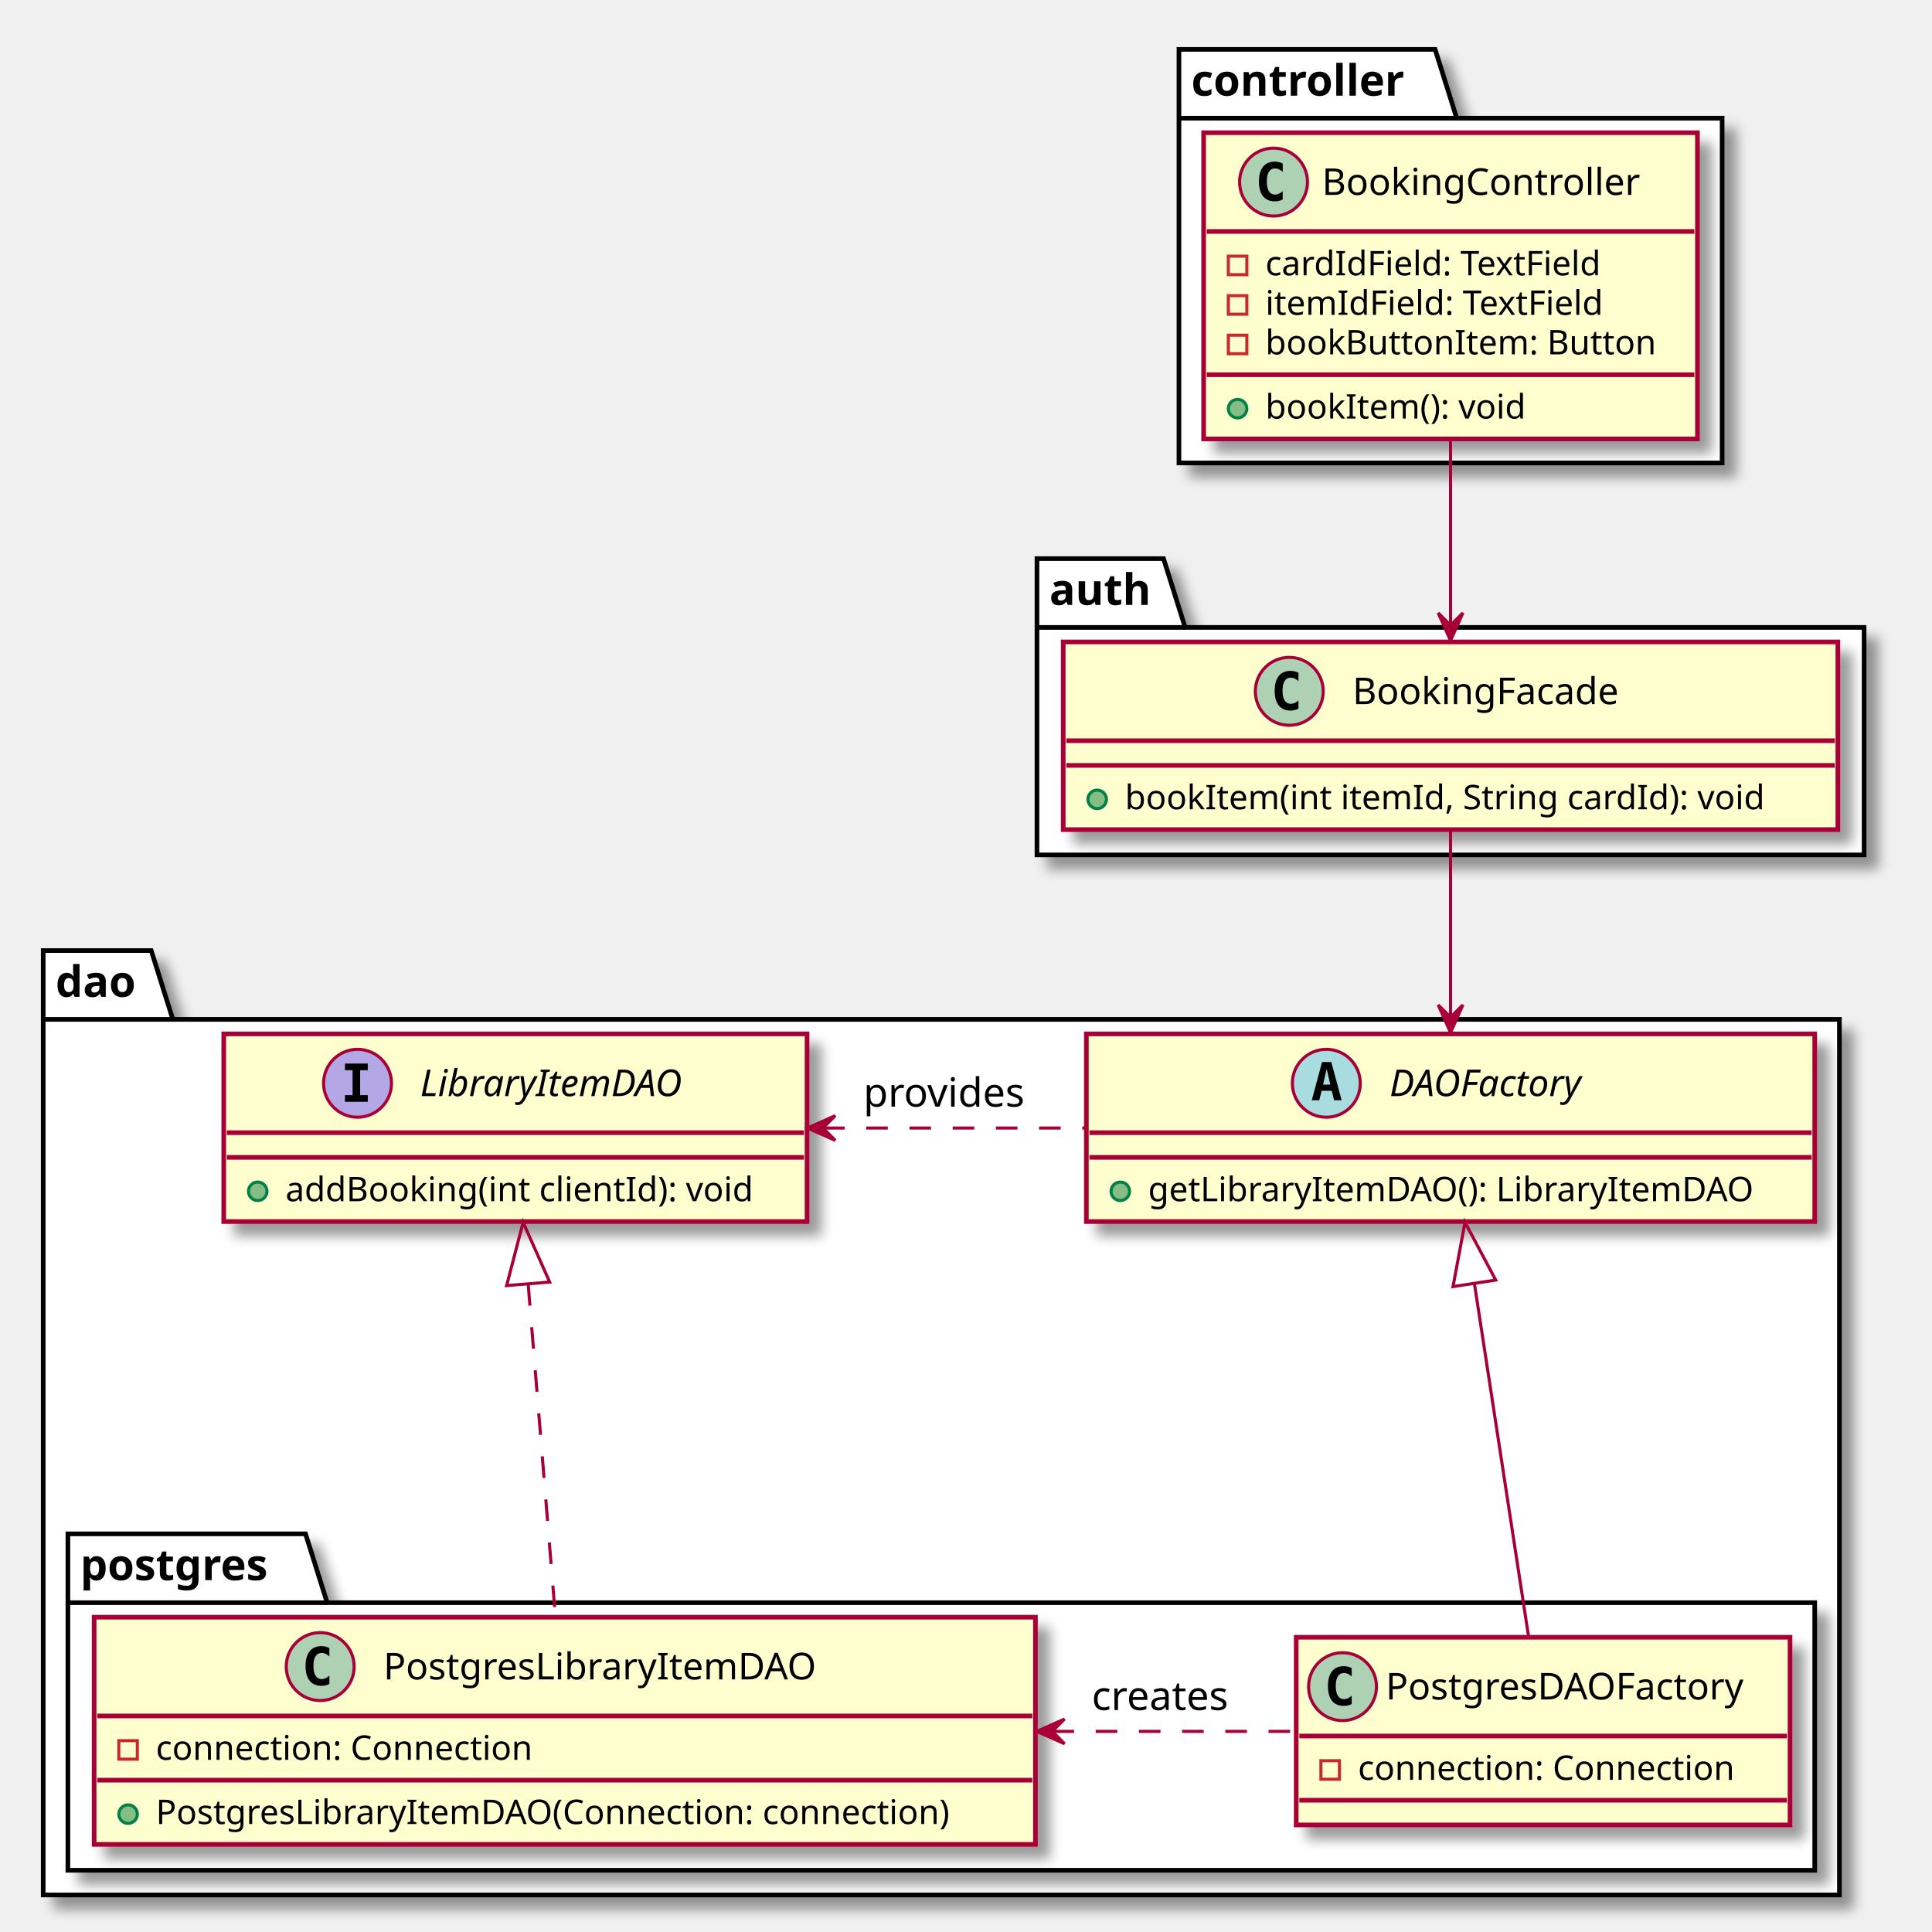
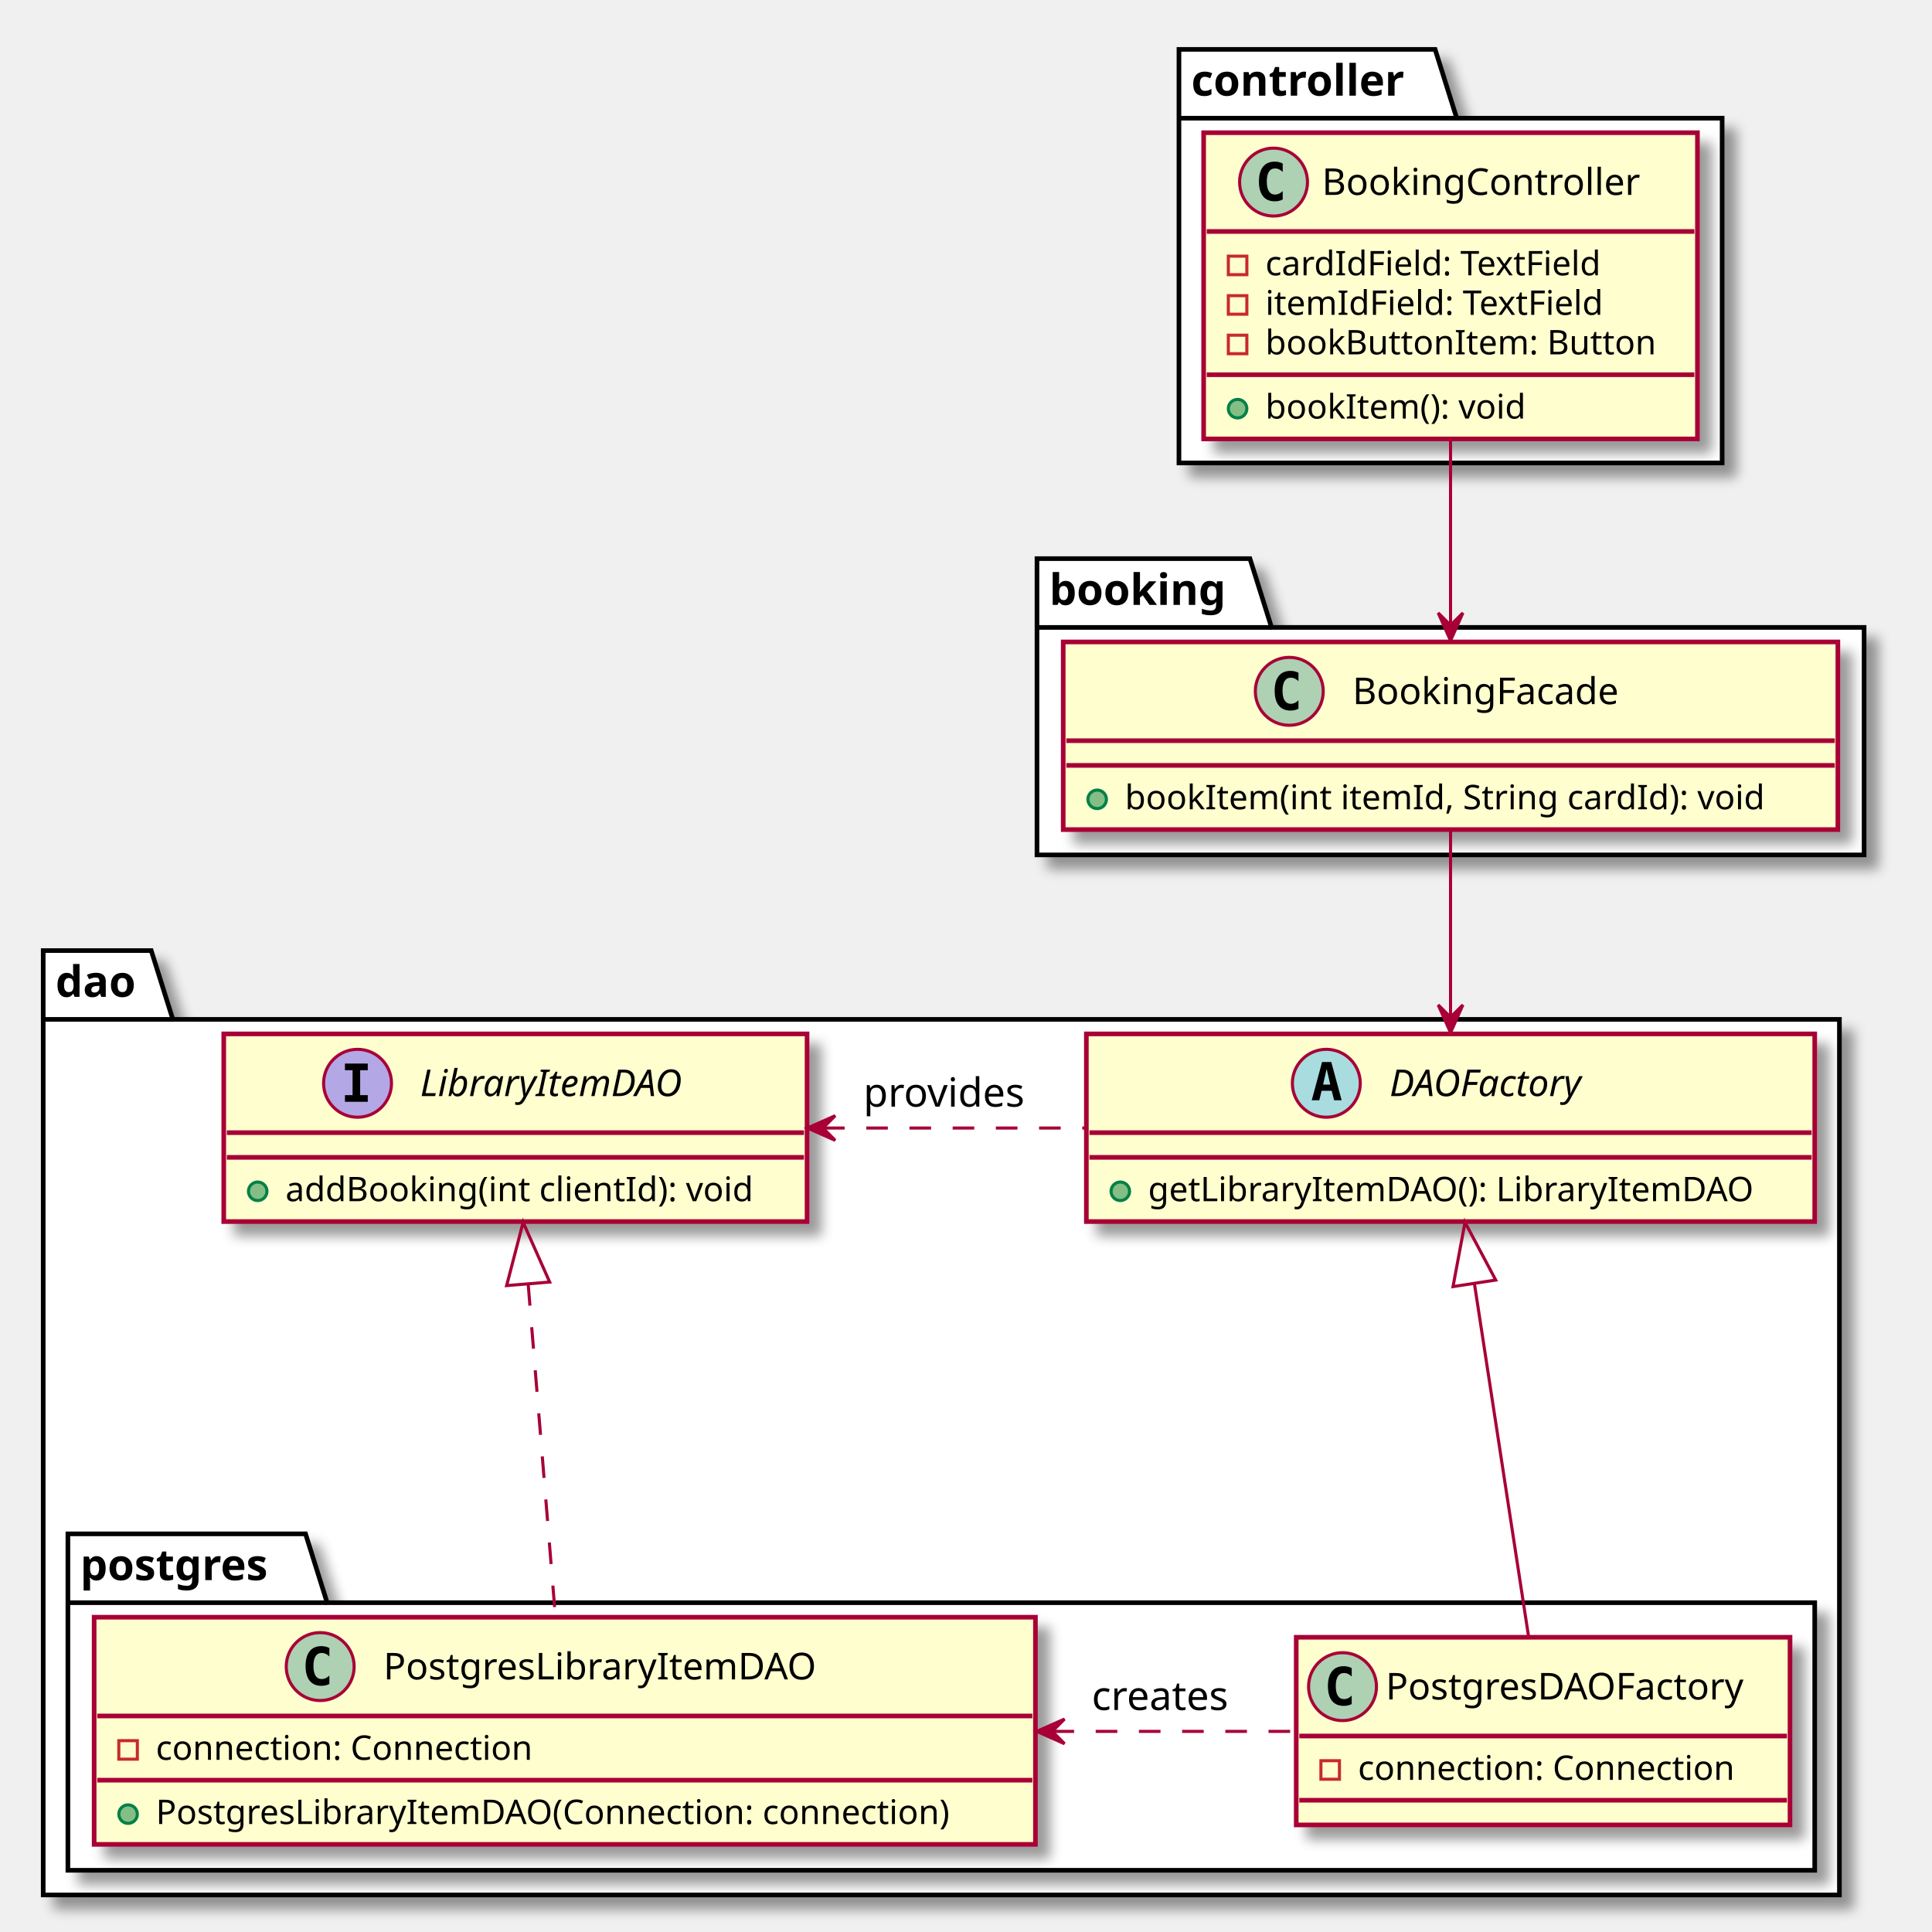
<svg xmlns="http://www.w3.org/2000/svg" contentScriptType="application/ecmascript" contentStyleType="text/css" height="626px" preserveAspectRatio="none" style="width:626px;height:626px;" version="1.1" viewBox="0 0 626 626" width="626px" zoomAndPan="magnify">
  <defs>
-     <filter height="300%" id="f3r5s8sxsx2rs" width="300%" x="-1" y="-1">
+     <filter height="300%" id="flk0mf46fnrxd" width="300%" x="-1" y="-1">
      <feGaussianBlur result="blurOut" stdDeviation="2.0" />
      <feColorMatrix in="blurOut" result="blurOut2" type="matrix" values="0 0 0 0 0 0 0 0 0 0 0 0 0 0 0 0 0 0 .4 0" />
      <feOffset dx="4.0" dy="4.0" in="blurOut2" result="blurOut3" />
      <feBlend in="SourceGraphic" in2="blurOut3" mode="normal" />
    </filter>
  </defs>
  <g>
-     <polygon fill="#FFFFFF" filter="url(#f3r5s8sxsx2rs)" points="382,16,465,16,472,38.297,558,38.297,558,150,382,150,382,16" style="stroke: #000000; stroke-width: 1.5;" />
+     <polygon fill="#FFFFFF" filter="url(#flk0mf46fnrxd)" points="382,16,465,16,472,38.297,558,38.297,558,150,382,150,382,16" style="stroke: #000000; stroke-width: 1.5;" />
    <line style="stroke: #000000; stroke-width: 1.5;" x1="382" x2="472" y1="38.297" y2="38.297" />
    <text fill="#000000" font-family="sans-serif" font-size="14" font-weight="bold" lengthAdjust="spacingAndGlyphs" textLength="77" x="386" y="30.995">controller</text>
-     <polygon fill="#FFFFFF" filter="url(#f3r5s8sxsx2rs)" points="336,181,377,181,384,203.297,604,203.297,604,277,336,277,336,181" style="stroke: #000000; stroke-width: 1.5;" />
-     <line style="stroke: #000000; stroke-width: 1.5;" x1="336" x2="384" y1="203.297" y2="203.297" />
-     <text fill="#000000" font-family="sans-serif" font-size="14" font-weight="bold" lengthAdjust="spacingAndGlyphs" textLength="35" x="340" y="195.995">auth</text>
-     <polygon fill="#FFFFFF" filter="url(#f3r5s8sxsx2rs)" points="14,308,49,308,56,330.297,596,330.297,596,614,14,614,14,308" style="stroke: #000000; stroke-width: 1.5;" />
+     <polygon fill="#FFFFFF" filter="url(#flk0mf46fnrxd)" points="336,181,405,181,412,203.297,604,203.297,604,277,336,277,336,181" style="stroke: #000000; stroke-width: 1.5;" />
+     <line style="stroke: #000000; stroke-width: 1.5;" x1="336" x2="412" y1="203.297" y2="203.297" />
+     <text fill="#000000" font-family="sans-serif" font-size="14" font-weight="bold" lengthAdjust="spacingAndGlyphs" textLength="63" x="340" y="195.995">booking</text>
+     <polygon fill="#FFFFFF" filter="url(#flk0mf46fnrxd)" points="14,308,49,308,56,330.297,596,330.297,596,614,14,614,14,308" style="stroke: #000000; stroke-width: 1.5;" />
    <line style="stroke: #000000; stroke-width: 1.5;" x1="14" x2="56" y1="330.297" y2="330.297" />
    <text fill="#000000" font-family="sans-serif" font-size="14" font-weight="bold" lengthAdjust="spacingAndGlyphs" textLength="29" x="18" y="322.995">dao</text>
-     <polygon fill="#FFFFFF" filter="url(#f3r5s8sxsx2rs)" points="22,497,99,497,106,519.297,588,519.297,588,606,22,606,22,497" style="stroke: #000000; stroke-width: 1.5;" />
+     <polygon fill="#FFFFFF" filter="url(#flk0mf46fnrxd)" points="22,497,99,497,106,519.297,588,519.297,588,606,22,606,22,497" style="stroke: #000000; stroke-width: 1.5;" />
    <line style="stroke: #000000; stroke-width: 1.5;" x1="22" x2="106" y1="519.297" y2="519.297" />
    <text fill="#000000" font-family="sans-serif" font-size="14" font-weight="bold" lengthAdjust="spacingAndGlyphs" textLength="71" x="26" y="511.995">postgres</text>
-     <rect fill="#FEFECE" filter="url(#f3r5s8sxsx2rs)" height="99.219" id="BookingController" style="stroke: #A80036; stroke-width: 1.5;" width="160" x="390" y="43" />
+     <rect fill="#FEFECE" filter="url(#flk0mf46fnrxd)" height="99.219" id="BookingController" style="stroke: #A80036; stroke-width: 1.5;" width="160" x="390" y="43" />
    <ellipse cx="412.65" cy="59" fill="#ADD1B2" rx="11" ry="11" style="stroke: #A80036; stroke-width: 1.0;" />
    <path d="M415.619,64.641 Q415.041,64.938 414.4,65.086 Q413.759,65.234 413.056,65.234 Q410.556,65.234 409.236,63.586 Q407.916,61.938 407.916,58.812 Q407.916,55.688 409.236,54.031 Q410.556,52.375 413.056,52.375 Q413.759,52.375 414.408,52.531 Q415.056,52.688 415.619,52.984 L415.619,55.703 Q414.994,55.125 414.4,54.852 Q413.806,54.578 413.181,54.578 Q411.837,54.578 411.15,55.648 Q410.462,56.719 410.462,58.812 Q410.462,60.906 411.15,61.977 Q411.837,63.047 413.181,63.047 Q413.806,63.047 414.4,62.773 Q414.994,62.5 415.619,61.922 L415.619,64.641 Z " />
    <text fill="#000000" font-family="sans-serif" font-size="12" lengthAdjust="spacingAndGlyphs" textLength="111" x="428.35" y="63.154">BookingController</text>
    <line style="stroke: #A80036; stroke-width: 1.5;" x1="391" x2="549" y1="75" y2="75" />
    <rect fill="none" height="6" style="stroke: #C82930; stroke-width: 1.0;" width="6" x="398" y="83" />
    <text fill="#000000" font-family="sans-serif" font-size="11" lengthAdjust="spacingAndGlyphs" textLength="119" x="410" y="89.21">cardIdField: TextField</text>
    <rect fill="none" height="6" style="stroke: #C82930; stroke-width: 1.0;" width="6" x="398" y="95.805" />
    <text fill="#000000" font-family="sans-serif" font-size="11" lengthAdjust="spacingAndGlyphs" textLength="119" x="410" y="102.015">itemIdField: TextField</text>
    <rect fill="none" height="6" style="stroke: #C82930; stroke-width: 1.0;" width="6" x="398" y="108.609" />
    <text fill="#000000" font-family="sans-serif" font-size="11" lengthAdjust="spacingAndGlyphs" textLength="134" x="410" y="114.82">bookButtonItem: Button</text>
    <line style="stroke: #A80036; stroke-width: 1.5;" x1="391" x2="549" y1="121.414" y2="121.414" />
    <ellipse cx="401" cy="132.414" fill="#84BE84" rx="3" ry="3" style="stroke: #038048; stroke-width: 1.0;" />
    <text fill="#000000" font-family="sans-serif" font-size="11" lengthAdjust="spacingAndGlyphs" textLength="91" x="410" y="135.625">bookItem(): void</text>
-     <rect fill="#FEFECE" filter="url(#f3r5s8sxsx2rs)" height="60.805" id="BookingFacade" style="stroke: #A80036; stroke-width: 1.5;" width="251" x="344.5" y="208" />
+     <rect fill="#FEFECE" filter="url(#flk0mf46fnrxd)" height="60.805" id="BookingFacade" style="stroke: #A80036; stroke-width: 1.5;" width="251" x="344.5" y="208" />
    <ellipse cx="417.75" cy="224" fill="#ADD1B2" rx="11" ry="11" style="stroke: #A80036; stroke-width: 1.0;" />
    <path d="M420.719,229.641 Q420.141,229.938 419.5,230.086 Q418.859,230.234 418.156,230.234 Q415.656,230.234 414.336,228.586 Q413.016,226.938 413.016,223.812 Q413.016,220.688 414.336,219.031 Q415.656,217.375 418.156,217.375 Q418.859,217.375 419.508,217.531 Q420.156,217.688 420.719,217.984 L420.719,220.703 Q420.094,220.125 419.5,219.852 Q418.906,219.578 418.281,219.578 Q416.938,219.578 416.25,220.648 Q415.562,221.719 415.562,223.812 Q415.562,225.906 416.25,226.977 Q416.938,228.047 418.281,228.047 Q418.906,228.047 419.5,227.773 Q420.094,227.5 420.719,226.922 L420.719,229.641 Z " />
    <text fill="#000000" font-family="sans-serif" font-size="12" lengthAdjust="spacingAndGlyphs" textLength="96" x="438.25" y="228.154">BookingFacade</text>
    <line style="stroke: #A80036; stroke-width: 1.5;" x1="345.5" x2="594.5" y1="240" y2="240" />
    <line style="stroke: #A80036; stroke-width: 1.5;" x1="345.5" x2="594.5" y1="248" y2="248" />
    <ellipse cx="355.5" cy="259" fill="#84BE84" rx="3" ry="3" style="stroke: #038048; stroke-width: 1.0;" />
    <text fill="#000000" font-family="sans-serif" font-size="11" lengthAdjust="spacingAndGlyphs" textLength="225" x="364.5" y="262.21">bookItem(int itemId, String cardId): void</text>
-     <rect fill="#FEFECE" filter="url(#f3r5s8sxsx2rs)" height="60.805" id="DAOFactory" style="stroke: #A80036; stroke-width: 1.5;" width="236" x="352" y="335" />
+     <rect fill="#FEFECE" filter="url(#flk0mf46fnrxd)" height="60.805" id="DAOFactory" style="stroke: #A80036; stroke-width: 1.5;" width="236" x="352" y="335" />
    <ellipse cx="429.75" cy="351" fill="#A9DCDF" rx="11" ry="11" style="stroke: #A80036; stroke-width: 1.0;" />
    <path d="M429.859,346.344 L428.703,351.422 L431.031,351.422 L429.859,346.344 Z M428.375,344.109 L431.359,344.109 L434.719,356.5 L432.266,356.5 L431.5,353.438 L428.219,353.438 L427.469,356.5 L425.031,356.5 L428.375,344.109 Z " />
    <text fill="#000000" font-family="sans-serif" font-size="12" font-style="italic" lengthAdjust="spacingAndGlyphs" textLength="72" x="450.25" y="355.154">DAOFactory</text>
    <line style="stroke: #A80036; stroke-width: 1.5;" x1="353" x2="587" y1="367" y2="367" />
    <line style="stroke: #A80036; stroke-width: 1.5;" x1="353" x2="587" y1="375" y2="375" />
    <ellipse cx="363" cy="386" fill="#84BE84" rx="3" ry="3" style="stroke: #038048; stroke-width: 1.0;" />
    <text fill="#000000" font-family="sans-serif" font-size="11" lengthAdjust="spacingAndGlyphs" textLength="210" x="372" y="389.21">getLibraryItemDAO(): LibraryItemDAO</text>
-     <rect fill="#FEFECE" filter="url(#f3r5s8sxsx2rs)" height="60.805" id="LibraryItemDAO" style="stroke: #A80036; stroke-width: 1.5;" width="189" x="72.5" y="335" />
+     <rect fill="#FEFECE" filter="url(#flk0mf46fnrxd)" height="60.805" id="LibraryItemDAO" style="stroke: #A80036; stroke-width: 1.5;" width="189" x="72.5" y="335" />
    <ellipse cx="115.85" cy="351" fill="#B4A7E5" rx="11" ry="11" style="stroke: #A80036; stroke-width: 1.0;" />
    <path d="M111.772,346.766 L111.772,344.609 L119.162,344.609 L119.162,346.766 L116.694,346.766 L116.694,354.844 L119.162,354.844 L119.162,357 L111.772,357 L111.772,354.844 L114.241,354.844 L114.241,346.766 L111.772,346.766 Z " />
    <text fill="#000000" font-family="sans-serif" font-size="12" font-style="italic" lengthAdjust="spacingAndGlyphs" textLength="94" x="136.15" y="355.154">LibraryItemDAO</text>
    <line style="stroke: #A80036; stroke-width: 1.5;" x1="73.5" x2="260.5" y1="367" y2="367" />
    <line style="stroke: #A80036; stroke-width: 1.5;" x1="73.5" x2="260.5" y1="375" y2="375" />
    <ellipse cx="83.5" cy="386" fill="#84BE84" rx="3" ry="3" style="stroke: #038048; stroke-width: 1.0;" />
    <text fill="#000000" font-family="sans-serif" font-size="11" lengthAdjust="spacingAndGlyphs" textLength="163" x="92.5" y="389.21">addBooking(int clientId): void</text>
-     <rect fill="#FEFECE" filter="url(#f3r5s8sxsx2rs)" height="73.609" id="PostgresLibraryItemDAO" style="stroke: #A80036; stroke-width: 1.5;" width="305" x="30.5" y="524" />
+     <rect fill="#FEFECE" filter="url(#flk0mf46fnrxd)" height="73.609" id="PostgresLibraryItemDAO" style="stroke: #A80036; stroke-width: 1.5;" width="305" x="30.5" y="524" />
    <ellipse cx="103.75" cy="540" fill="#ADD1B2" rx="11" ry="11" style="stroke: #A80036; stroke-width: 1.0;" />
    <path d="M106.719,545.641 Q106.141,545.938 105.5,546.086 Q104.859,546.234 104.156,546.234 Q101.656,546.234 100.336,544.586 Q99.016,542.938 99.016,539.812 Q99.016,536.688 100.336,535.031 Q101.656,533.375 104.156,533.375 Q104.859,533.375 105.508,533.531 Q106.156,533.688 106.719,533.984 L106.719,536.703 Q106.094,536.125 105.5,535.852 Q104.906,535.578 104.281,535.578 Q102.938,535.578 102.25,536.648 Q101.562,537.719 101.562,539.812 Q101.562,541.906 102.25,542.977 Q102.938,544.047 104.281,544.047 Q104.906,544.047 105.5,543.773 Q106.094,543.5 106.719,542.922 L106.719,545.641 Z " />
    <text fill="#000000" font-family="sans-serif" font-size="12" lengthAdjust="spacingAndGlyphs" textLength="150" x="124.25" y="544.154">PostgresLibraryItemDAO</text>
    <line style="stroke: #A80036; stroke-width: 1.5;" x1="31.5" x2="334.5" y1="556" y2="556" />
    <rect fill="none" height="6" style="stroke: #C82930; stroke-width: 1.0;" width="6" x="38.5" y="564" />
    <text fill="#000000" font-family="sans-serif" font-size="11" lengthAdjust="spacingAndGlyphs" textLength="132" x="50.5" y="570.21">connection: Connection</text>
    <line style="stroke: #A80036; stroke-width: 1.5;" x1="31.5" x2="334.5" y1="576.805" y2="576.805" />
    <ellipse cx="41.5" cy="587.805" fill="#84BE84" rx="3" ry="3" style="stroke: #038048; stroke-width: 1.0;" />
    <text fill="#000000" font-family="sans-serif" font-size="11" lengthAdjust="spacingAndGlyphs" textLength="279" x="50.5" y="591.015">PostgresLibraryItemDAO(Connection: connection)</text>
-     <rect fill="#FEFECE" filter="url(#f3r5s8sxsx2rs)" height="60.805" id="PostgresDAOFactory" style="stroke: #A80036; stroke-width: 1.5;" width="160" x="420" y="530.5" />
+     <rect fill="#FEFECE" filter="url(#flk0mf46fnrxd)" height="60.805" id="PostgresDAOFactory" style="stroke: #A80036; stroke-width: 1.5;" width="160" x="420" y="530.5" />
    <ellipse cx="435" cy="546.5" fill="#ADD1B2" rx="11" ry="11" style="stroke: #A80036; stroke-width: 1.0;" />
    <path d="M437.969,552.141 Q437.391,552.438 436.75,552.586 Q436.109,552.734 435.406,552.734 Q432.906,552.734 431.586,551.086 Q430.266,549.438 430.266,546.312 Q430.266,543.188 431.586,541.531 Q432.906,539.875 435.406,539.875 Q436.109,539.875 436.758,540.031 Q437.406,540.188 437.969,540.484 L437.969,543.203 Q437.344,542.625 436.75,542.352 Q436.156,542.078 435.531,542.078 Q434.188,542.078 433.5,543.148 Q432.812,544.219 432.812,546.312 Q432.812,548.406 433.5,549.477 Q434.188,550.547 435.531,550.547 Q436.156,550.547 436.75,550.273 Q437.344,550 437.969,549.422 L437.969,552.141 Z " />
    <text fill="#000000" font-family="sans-serif" font-size="12" lengthAdjust="spacingAndGlyphs" textLength="128" x="449" y="550.654">PostgresDAOFactory</text>
    <line style="stroke: #A80036; stroke-width: 1.5;" x1="421" x2="579" y1="562.5" y2="562.5" />
    <rect fill="none" height="6" style="stroke: #C82930; stroke-width: 1.0;" width="6" x="428" y="570.5" />
    <text fill="#000000" font-family="sans-serif" font-size="11" lengthAdjust="spacingAndGlyphs" textLength="132" x="440" y="576.71">connection: Connection</text>
    <line style="stroke: #A80036; stroke-width: 1.5;" x1="421" x2="579" y1="583.305" y2="583.305" />
    <path d="M171.139,416.075 C173.902,449.834 177.473,493.466 179.972,523.998 " fill="none" id="LibraryItemDAO&lt;-PostgresLibraryItemDAO" style="stroke: #A80036; stroke-width: 1.0; stroke-dasharray: 7.0,7.0;" />
    <polygon fill="none" points="164.155,416.551,169.5,396.047,178.108,415.409,164.155,416.551" style="stroke: #A80036; stroke-width: 1.0;" />
    <path d="M477.723,415.825 C483.278,452.031 490.592,499.693 495.296,530.346 " fill="none" id="DAOFactory&lt;-PostgresDAOFactory" style="stroke: #A80036; stroke-width: 1.0;" />
    <polygon fill="none" points="470.802,416.877,474.688,396.047,484.64,414.754,470.802,416.877" style="stroke: #A80036; stroke-width: 1.0;" />
    <path d="M341.024,561 C368.314,561 395.624,561 419.716,561 " fill="none" id="PostgresLibraryItemDAO&lt;-PostgresDAOFactory" style="stroke: #A80036; stroke-width: 1.0; stroke-dasharray: 7.0,7.0;" />
    <polygon fill="#A80036" points="335.929,561,344.929,565,340.929,561,344.929,557,335.929,561" style="stroke: #A80036; stroke-width: 1.0;" />
    <text fill="#000000" font-family="sans-serif" font-size="13" lengthAdjust="spacingAndGlyphs" textLength="48" x="353.75" y="554.067">creates</text>
    <path d="M266.677,365.5 C293.899,365.5 323.66,365.5 351.806,365.5 " fill="none" id="LibraryItemDAO&lt;-DAOFactory" style="stroke: #A80036; stroke-width: 1.0; stroke-dasharray: 7.0,7.0;" />
    <polygon fill="#A80036" points="261.625,365.5,270.625,369.5,266.625,365.5,270.625,361.5,261.625,365.5" style="stroke: #A80036; stroke-width: 1.0;" />
    <text fill="#000000" font-family="sans-serif" font-size="13" lengthAdjust="spacingAndGlyphs" textLength="54" x="279.75" y="358.567">provides</text>
    <path d="M470,269.243 C470,287.361 470,310.377 470,329.36 " fill="none" id="BookingFacade-&gt;DAOFactory" style="stroke: #A80036; stroke-width: 1.0;" />
    <polygon fill="#A80036" points="470,334.6,474,325.6,470,329.6,466,325.6,470,334.6" style="stroke: #A80036; stroke-width: 1.0;" />
    <path d="M470,142.337 C470,162.12 470,184.435 470,202.585 " fill="none" id="BookingController-&gt;BookingFacade" style="stroke: #A80036; stroke-width: 1.0;" />
    <polygon fill="#A80036" points="470,207.589,474,198.589,470,202.589,466,198.589,470,207.589" style="stroke: #A80036; stroke-width: 1.0;" />
  </g>
</svg>
